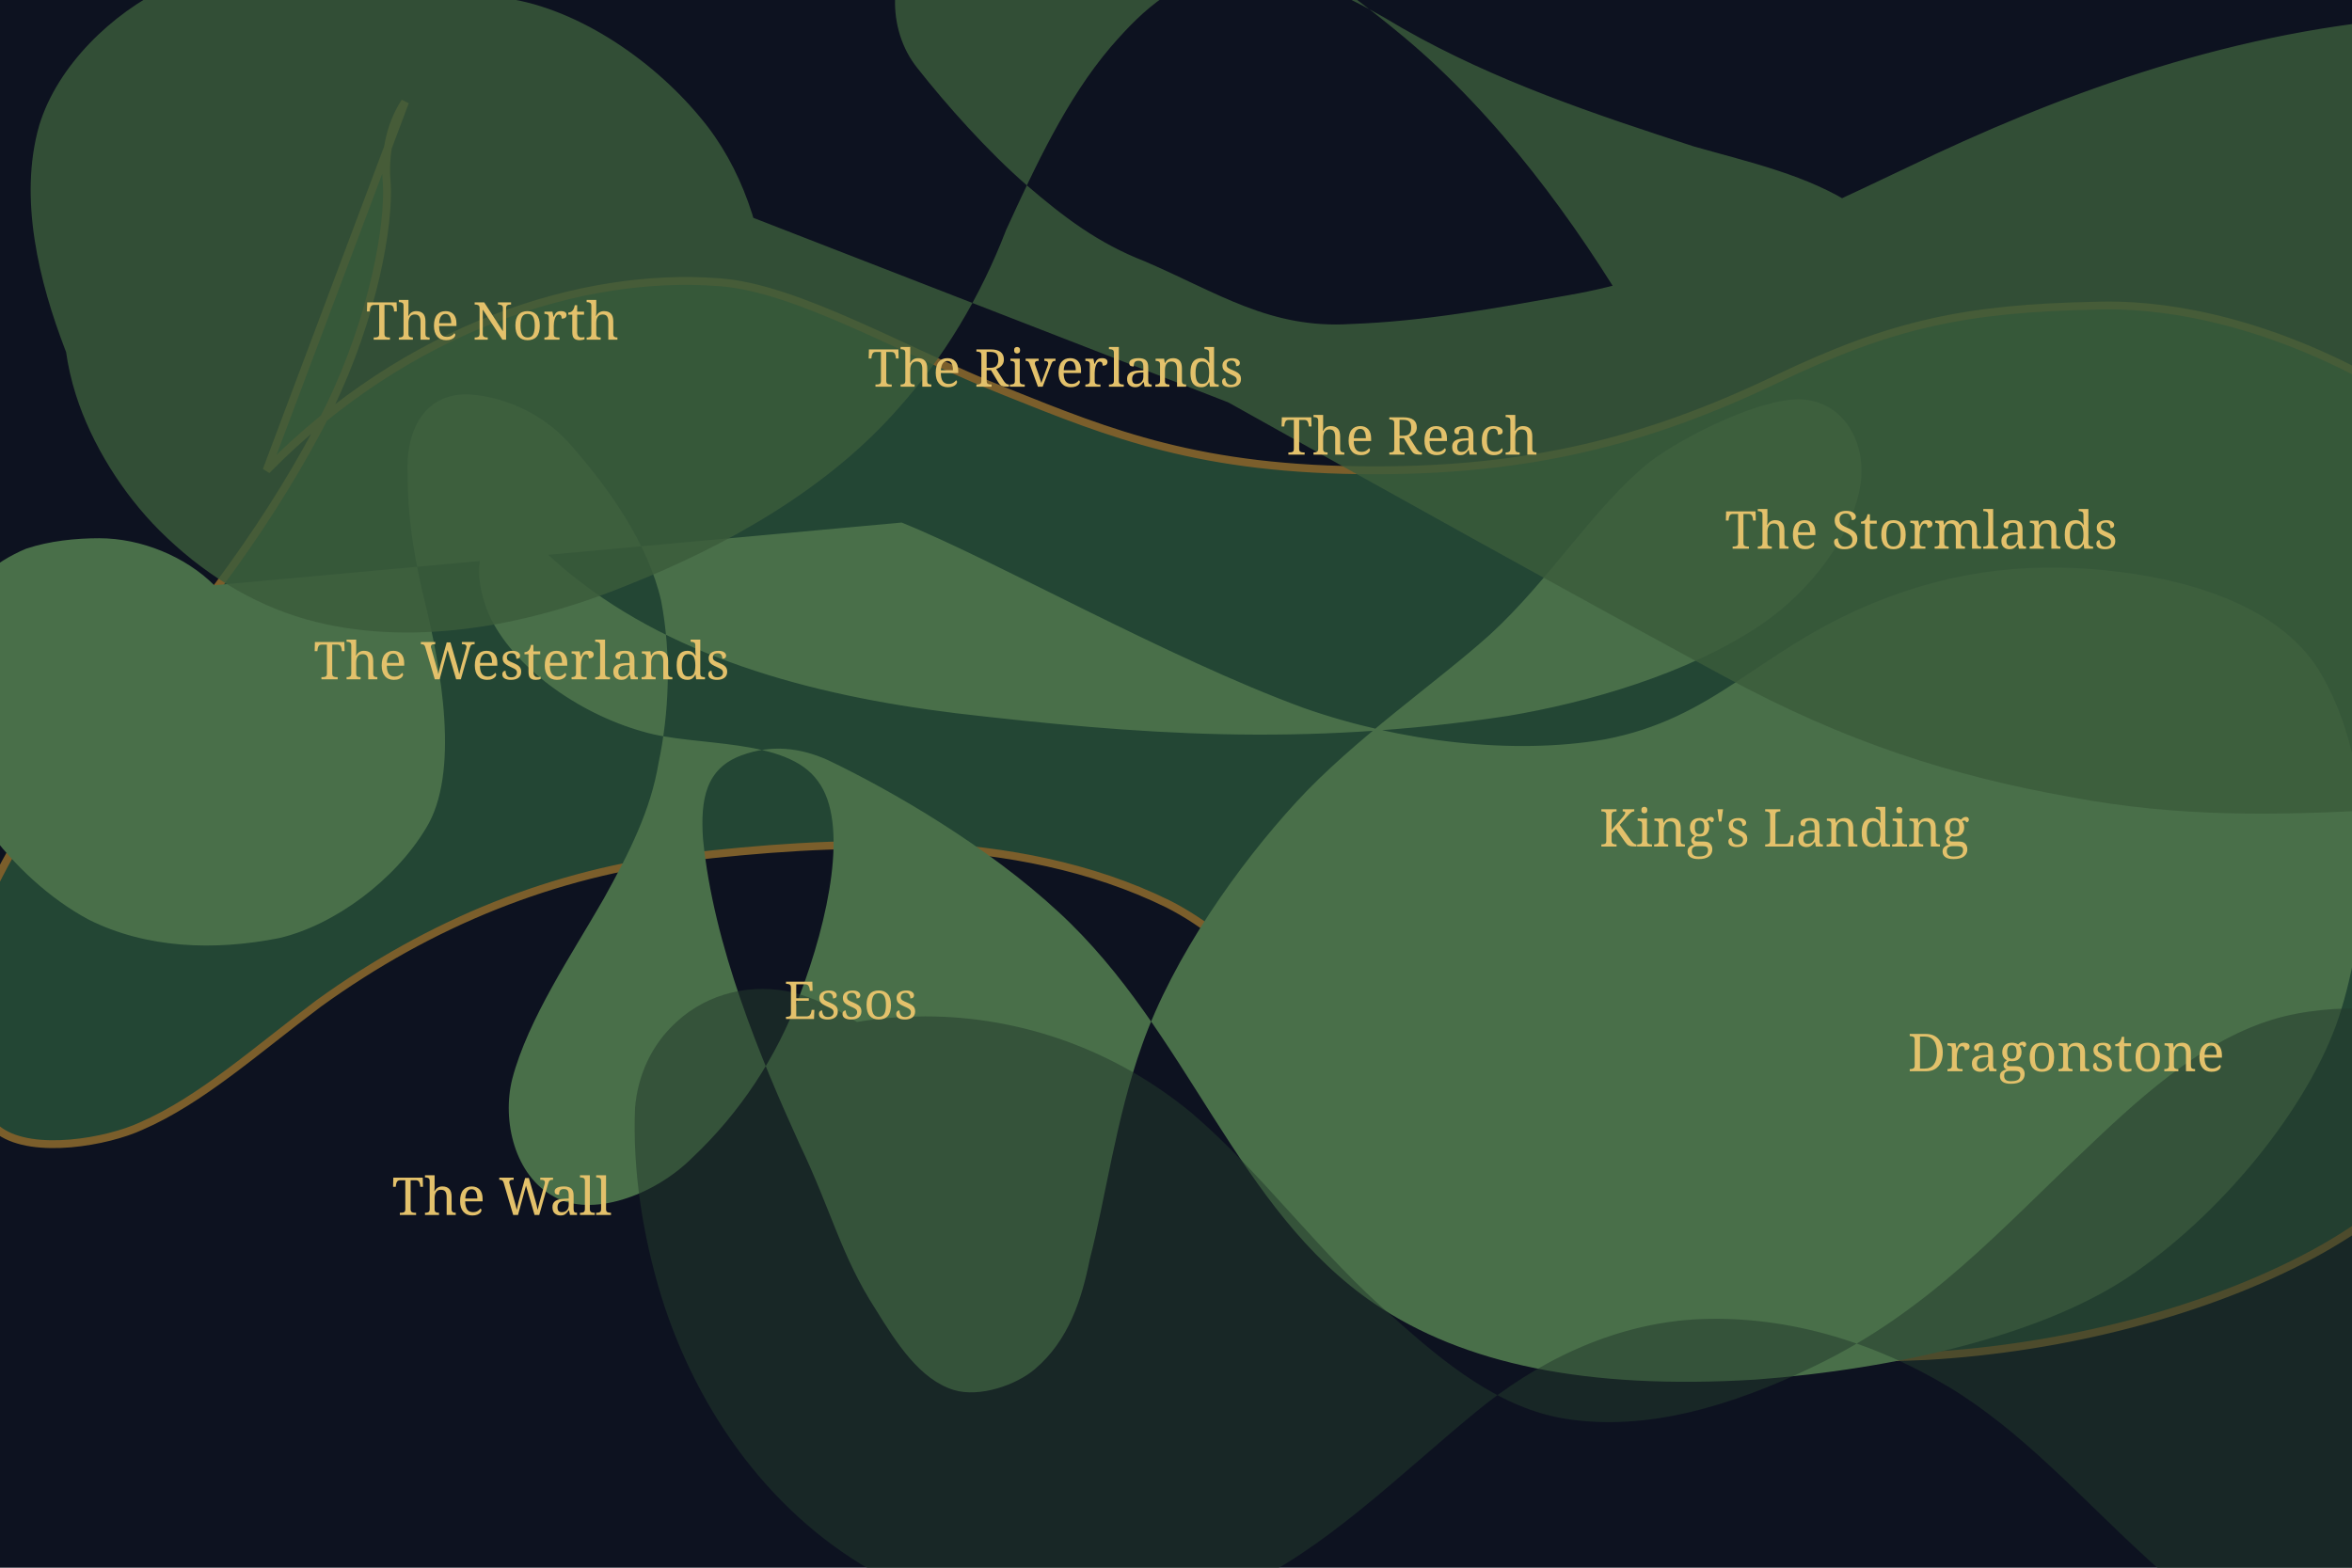
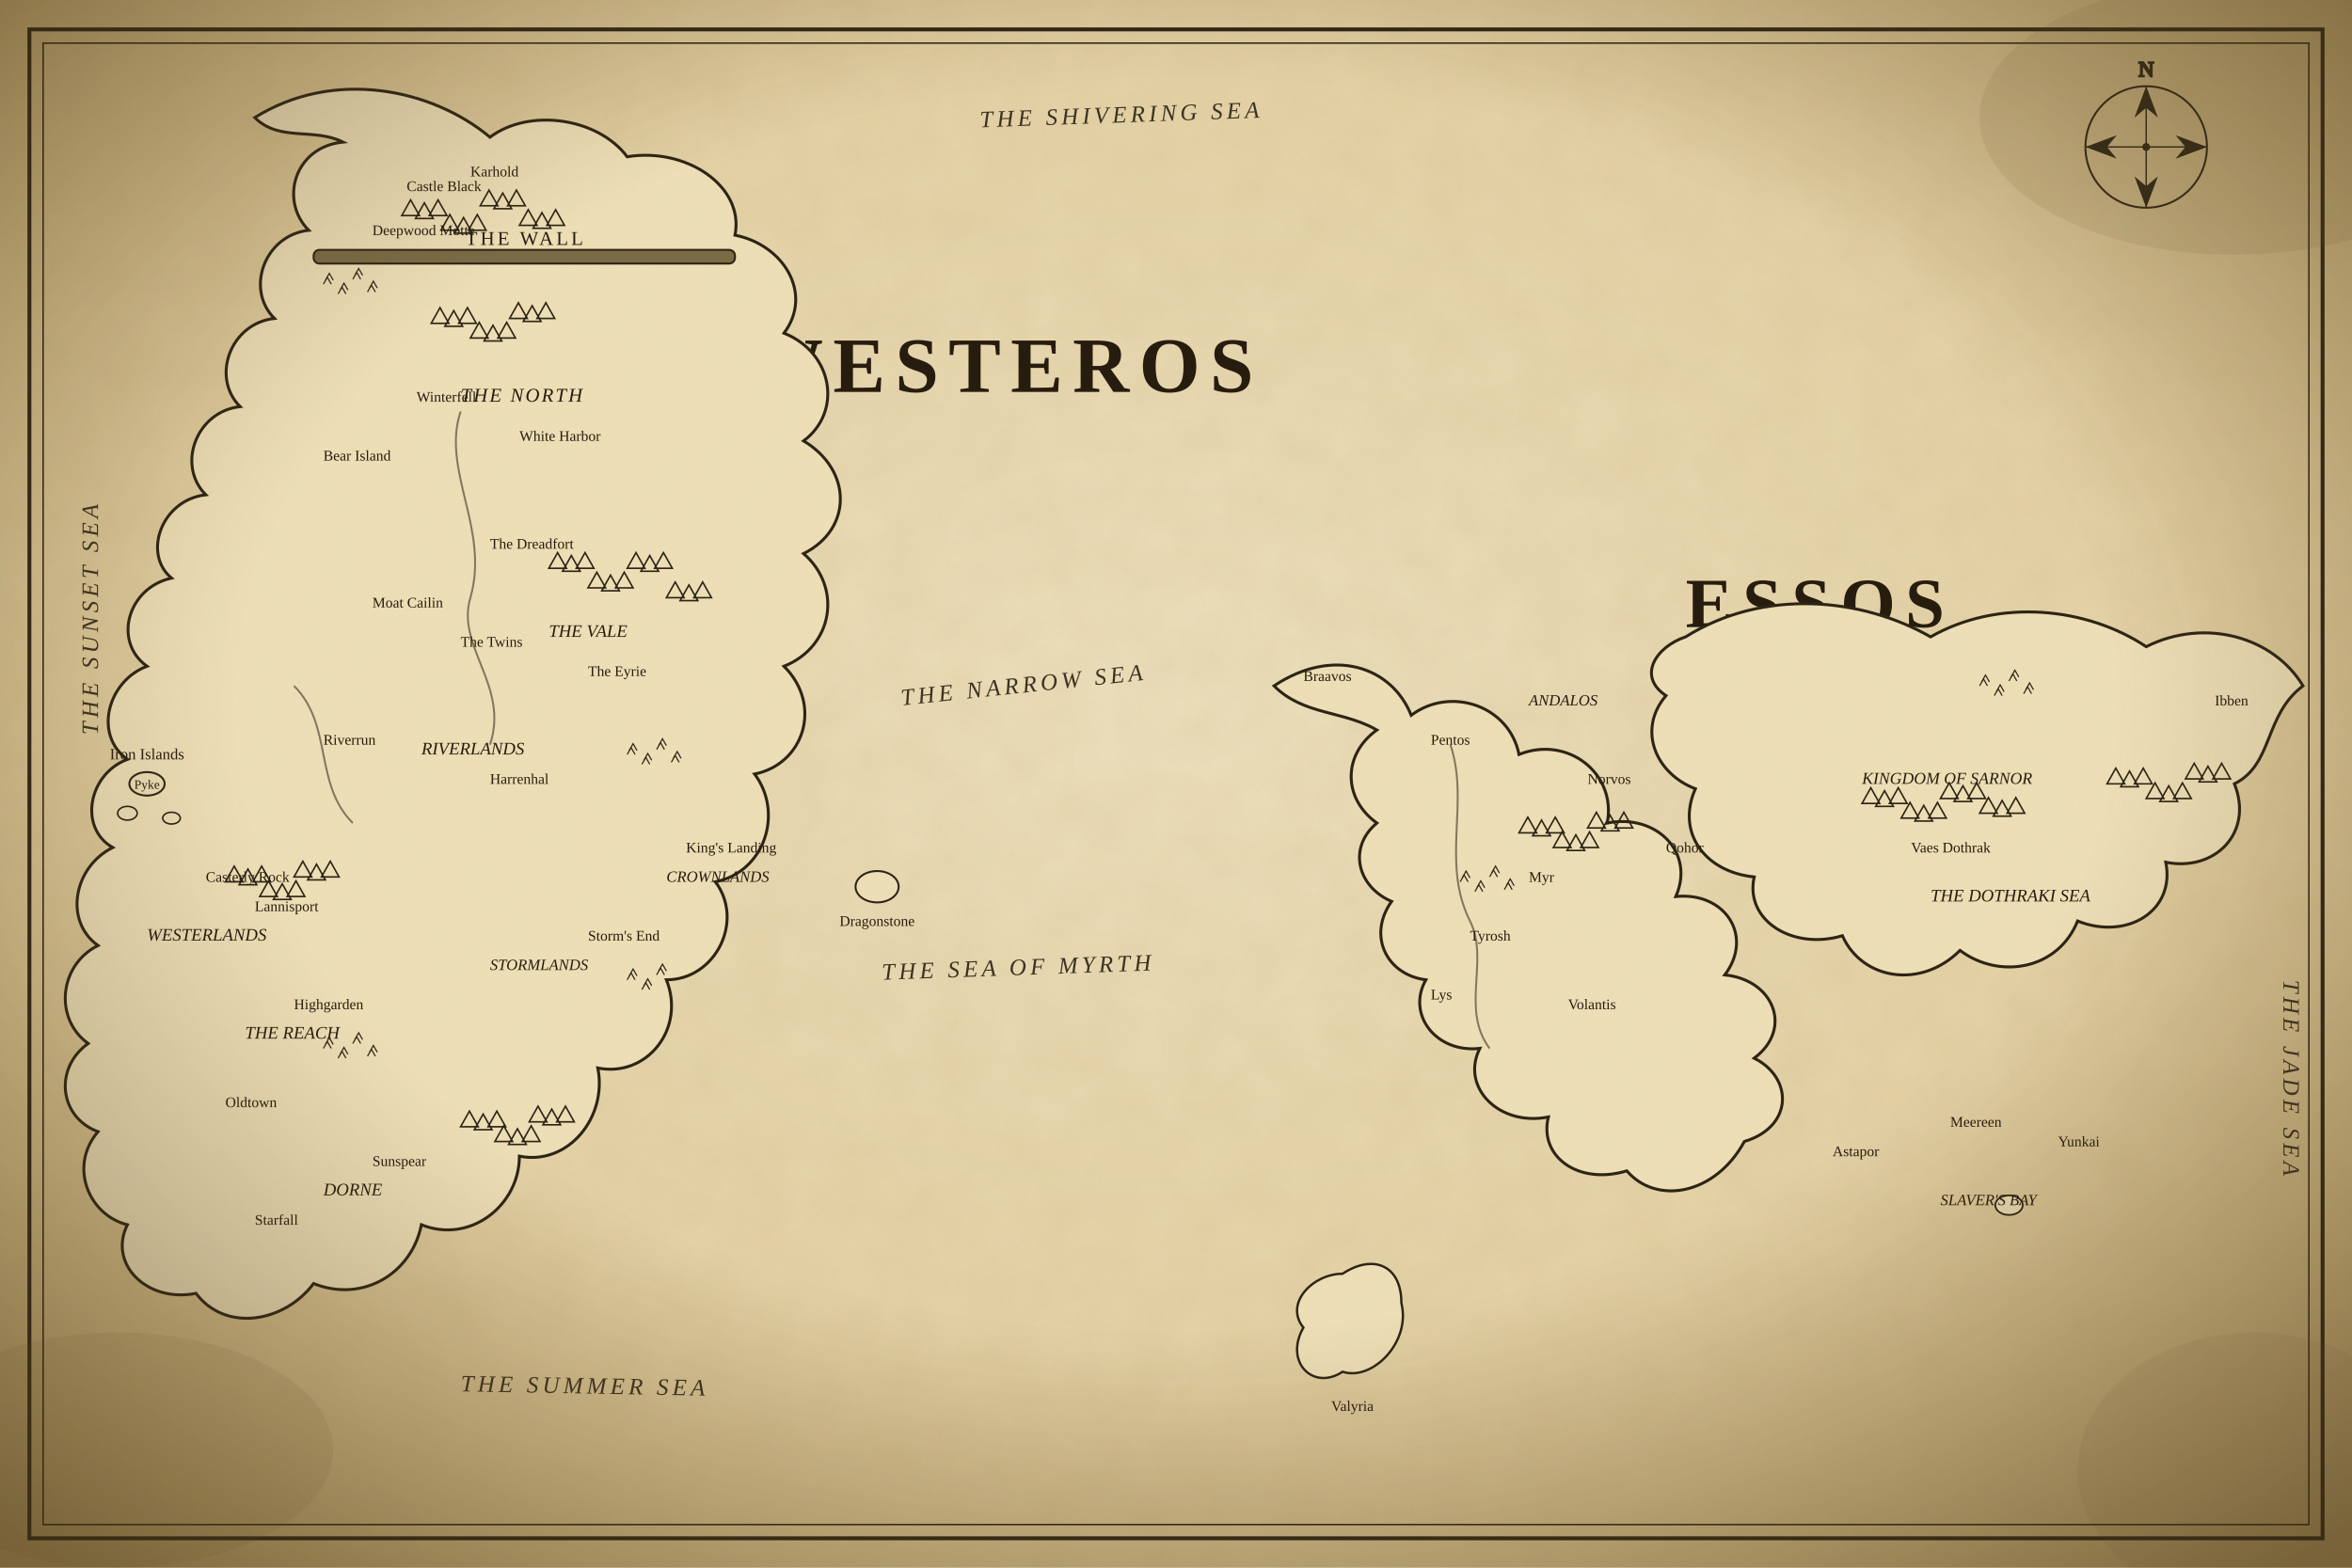
- <svg xmlns="http://www.w3.org/2000/svg" viewBox="0 0 900 600">
-   <rect width="900" height="600" fill="#0d1220" />
-   <path d="M102 180c54-55 121-76 173-72 30 2 72 27 110 42 40 16 74 30 141 30 59 0 104-11 154-35 44-21 72-27 122-28 29-1 72 7 120 37 36 23 89 71 96 112 5 30-6 65-30 108-26 47-64 85-103 106-41 22-95 36-148 39-44 2-96-1-136-24-72-40-97-120-154-149-59-29-131-24-184-18-51 6-98 25-141 56-24 18-45 37-68 47-13 6-41 11-54 2-14-10-22-33-16-58 9-36 34-75 60-103 31-34 61-74 82-116 17-35 23-70 22-86-1-10 1-22 7-31z" fill="#234634" stroke="#7b5e2b" stroke-width="3" />
-   <path d="M345 200c35 14 102 52 154 71 37 13 80 18 115 12 42-8 58-33 100-51 35-15 67-17 98-13 31 4 61 15 75 37 23 37 20 94 9 130-10 34-43 76-79 101-34 24-92 37-145 41-65 4-112-6-146-29-53-36-71-104-121-150-27-25-63-46-88-58-11-5-22-6-33-2-14 5-16 17-15 32 4 41 22 84 37 117 12 25 16 43 29 63 8 13 17 27 30 31 10 3 24-2 31-8 13-11 18-27 21-42 6-23 10-54 20-82 12-34 37-69 59-93 22-24 54-46 74-64 23-21 40-49 61-66 13-10 45-26 60-24 16 2 23 18 21 32-3 20-19 41-38 54-28 19-67 30-97 35-79 12-142 7-211-1-57-7-111-22-151-56-7-6-15-15-24-12-10 4-9 18-4 30 9 20 34 38 59 45 20 6 55 2 67 19 12 16 4 53-7 82-9 24-23 45-41 62-15 15-39 23-53 15-15-8-20-29-16-45 6-23 23-48 35-69 10-18 18-34 21-52 4-19 5-41 1-62-5-22-20-43-34-59-10-12-25-19-39-20-17-1-25 13-24 31 0 15 2 29 6 46 7 28 14 68 1 89-12 20-35 37-56 42-25 5-51 4-73-7-15-8-29-21-39-35-15-21-22-55-13-80 5-13 16-22 28-27 9-3 19-4 28-4 16 0 33 7 44 18z" fill="#496f49" />
-   <path d="M470 154c59 33 129 72 190 105 46 25 87 38 132 46 42 8 80 7 118 5 48-3 80-19 117-49 21-17 40-39 56-61 18-25 35-66 30-95-5-27-28-44-48-60-37-30-95-42-145-38-70 6-134 30-190 57-44 21-89 42-130 49-28 5-55 10-83 11-31 2-51-12-79-24-18-7-31-17-45-29-15-13-31-31-42-45-12-15-11-38 1-51 16-17 48-21 73-18 43 5 82 32 112 57 36 30 66 71 89 110 14 23 32 48 57 56 17 6 36 2 48-10 12-12 16-30 12-47-4-18-17-34-33-44-18-12-41-17-62-23-37-12-76-25-111-45-20-12-43-24-64-22-22 2-35 14-48 29-17 20-29 46-40 70-10 26-24 49-41 68-27 31-66 53-104 68-39 16-84 24-123 13-21-6-40-18-56-34-14-14-26-33-32-52-7-22-6-46 0-68 8-27 28-49 53-64 16-9 37-14 54-14 14 0 29 3 39 13 9 8 13 23 12 36-1 11-5 25-14 34-10 11-28 14-40 8-12-7-18-21-18-35 0-20 12-39 28-50 14-10 32-13 48-12 28 3 58 23 77 46 16 19 24 44 26 69 2 26-1 53-14 73-13 20-34 34-57 42-29 10-59 10-86 4-22-5-43-16-60-31-20-18-42-41-52-68-10-26-18-58-10-86 7-23 28-43 49-53 18-9 41-13 61-12 24 1 46 11 65 24 19 14 37 37 51 58z" fill="#3b5b3b" opacity="0.82" />
-   <path d="M270 420c21-22 52-31 84-31 37 0 73 13 102 37 27 23 50 55 77 78 20 18 41 35 66 39 31 5 64-5 95-20 44-21 72-53 105-84 23-22 47-43 75-50 25-6 54-3 76 8 35 18 64 49 76 86 5 16 8 33 7 50-2 30-16 59-37 80-16 15-37 25-58 28-45 7-86-16-118-46-24-22-46-47-74-64-30-18-64-28-98-26-31 2-60 16-84 36-28 23-58 53-90 67-44 20-95 18-137-5-41-22-70-62-84-107-7-23-11-48-10-72 1-12 6-24 16-33 12-11 29-15 45-11 22 6 43 24 58 43z" fill="#223a2c" opacity="0.52" />
-   <g fill="#e3c16b" font-family="Georgia, serif" font-size="20">
-     <text x="140" y="130">The North</text>
-     <text x="332" y="148">The Riverlands</text>
-     <text x="490" y="174">The Reach</text>
-     <text x="660" y="210">The Stormlands</text>
-     <text x="120" y="260">The Westerlands</text>
-     <text x="612" y="324">King's Landing</text>
-     <text x="730" y="410">Dragonstone</text>
-     <text x="150" y="465">The Wall</text>
-     <text x="300" y="390">Essos</text>
+ <svg xmlns="http://www.w3.org/2000/svg" viewBox="0 0 2400 1600" font-family="Georgia, 'Times New Roman', serif">
+   <defs>
+     <radialGradient id="paper" cx="50%" cy="45%" r="75%">
+       <stop offset="0%" stop-color="#efe2c0" />
+       <stop offset="55%" stop-color="#e6d4a8" />
+       <stop offset="100%" stop-color="#c9a968" />
+     </radialGradient>
+     <linearGradient id="ink" x1="0" y1="0" x2="1" y2="1">
+       <stop offset="0%" stop-color="#3a2f1c" />
+       <stop offset="100%" stop-color="#2a2213" />
+     </linearGradient>
+     <filter id="grain">
+       <feTurbulence type="fractalNoise" baseFrequency="0.85" numOctaves="3" stitchTiles="stitch" result="n" />
+       <feColorMatrix in="n" type="matrix" values="0 0 0 0 0.25  0 0 0 0 0.18  0 0 0 0 0.08  0 0 0 0.10 0" />
+     </filter>
+     <filter id="roughPaper">
+       <feTurbulence type="fractalNoise" baseFrequency="0.02" numOctaves="4" result="t" />
+       <feColorMatrix in="t" type="matrix" values="0 0 0 0 0.55  0 0 0 0 0.42  0 0 0 0 0.20  0 0 0 0.18 0" />
+     </filter>
+     <radialGradient id="vign" cx="50%" cy="45%" r="72%">
+       <stop offset="55%" stop-color="#5a4420" stop-opacity="0" />
+       <stop offset="100%" stop-color="#3a2a10" stop-opacity="0.55" />
+     </radialGradient>
+   </defs>
+   <rect x="0" y="0" width="2400" height="1600" fill="url(#paper)" />
+   <rect x="0" y="0" width="2400" height="1600" filter="url(#roughPaper)" />
+   <rect x="30" y="30" width="2340" height="1540" fill="none" stroke="#2a2213" stroke-width="4" />
+   <rect x="44" y="44" width="2312" height="1512" fill="none" stroke="#2a2213" stroke-width="1.5" />
+   <text x="760" y="400" font-size="80" letter-spacing="10" fill="#241a0c" font-weight="600">WESTEROS</text>
+   <text x="1720" y="640" font-size="72" letter-spacing="10" fill="#241a0c" font-weight="600">ESSOS</text>
+   <g transform="translate(2190,150)" stroke="#2a2213" fill="none" stroke-width="2">
+     <circle r="62" />
+     <circle r="4" fill="#2a2213" stroke="none" />
+     <path d="M0,-62 L0,62 M-62,0 L62,0" stroke-width="1.4" />
+     <path d="M0,-62 L12,-30 L0,-40 L-12,-30 Z" fill="#2a2213" stroke="none" />
+     <path d="M0,62 L12,30 L0,40 L-12,30 Z" fill="#2a2213" stroke="none" />
+     <path d="M-62,0 L-30,12 L-40,0 L-30,-12 Z" fill="#2a2213" stroke="none" />
+     <path d="M62,0 L30,12 L40,0 L30,-12 Z" fill="#2a2213" stroke="none" />
+     <text x="0" y="-72" text-anchor="middle" font-size="22" fill="#2a2213" letter-spacing="2">N</text>
  </g>
+   <defs>
+     <g id="mtn">
+       <path d="M0,0 l9,-16 l9,16 Z M14,3 l9,-16 l9,16 Z M28,0 l9,-16 l9,16 Z" fill="none" stroke="#2a2213" stroke-width="1.6" />
+     </g>
+     <g id="tree">
+       <path d="M0,0 l4,-7 l4,7 M2,-4 l4,-7 l4,7" fill="none" stroke="#2a2213" stroke-width="1.2" />
+     </g>
+   </defs>
+   <path fill="#efe0b8" stroke="#2a2213" stroke-width="3" d="   M 260,120   C 340,70 440,90 500,140   C 540,110 610,120 640,160   C 700,150 760,190 750,240   C 800,250 830,300 800,340   C 850,360 860,420 820,450   C 870,480 870,540 820,565   C 860,600 850,660 800,680   C 840,720 820,780 770,790   C 800,830 780,890 730,900   C 760,940 730,1000 680,1000   C 700,1050 660,1100 610,1090   C 620,1140 580,1190 530,1180   C 530,1230 480,1270 430,1250   C 420,1300 370,1330 320,1310   C 290,1350 230,1360 200,1320   C 150,1330 110,1290 130,1250   C 90,1240 70,1190 100,1155   C 60,1140 55,1090 90,1065   C 55,1040 60,985 100,965   C 65,940 75,885 115,865   C 80,845 90,790 130,775   C 95,750 110,695 150,680   C 115,655 130,600 175,590   C 145,565 165,510 210,505   C 180,475 200,420 245,415   C 215,385 235,330 280,325   C 250,295 270,240 315,235   C 285,205 300,150 350,145   C 320,130 285,145 260,120 Z" />
+   <g>
+     <use href="#mtn" x="410" y="220" />
+     <use href="#mtn" x="450" y="235" />
+     <use href="#mtn" x="490" y="210" />
+     <use href="#mtn" x="530" y="230" />
+     <use href="#mtn" x="440" y="330" />
+     <use href="#mtn" x="480" y="345" />
+     <use href="#mtn" x="520" y="325" />
+     <use href="#mtn" x="560" y="580" />
+     <use href="#mtn" x="600" y="600" />
+     <use href="#mtn" x="640" y="580" />
+     <use href="#mtn" x="680" y="610" />
+     <use href="#mtn" x="230" y="900" />
+     <use href="#mtn" x="265" y="915" />
+     <use href="#mtn" x="300" y="895" />
+     <use href="#mtn" x="470" y="1150" />
+     <use href="#mtn" x="505" y="1165" />
+     <use href="#mtn" x="540" y="1145" />
+   </g>
+   <g>
+     <use href="#tree" x="330" y="290" />
+     <use href="#tree" x="345" y="300" />
+     <use href="#tree" x="360" y="285" />
+     <use href="#tree" x="375" y="298" />
+     <use href="#tree" x="640" y="770" />
+     <use href="#tree" x="655" y="780" />
+     <use href="#tree" x="670" y="765" />
+     <use href="#tree" x="685" y="778" />
+     <use href="#tree" x="330" y="1070" />
+     <use href="#tree" x="345" y="1080" />
+     <use href="#tree" x="360" y="1065" />
+     <use href="#tree" x="375" y="1078" />
+     <use href="#tree" x="640" y="1000" />
+     <use href="#tree" x="655" y="1010" />
+     <use href="#tree" x="670" y="995" />
+   </g>
+   <rect x="320" y="255" width="430" height="14" rx="6" fill="#7a6a45" stroke="#2a2213" stroke-width="2" />
+   <text x="535" y="250" text-anchor="middle" font-size="20" letter-spacing="3" fill="#241a0c">THE WALL</text>
+   <path d="M470,420 C450,480 500,540 480,610 C465,660 520,700 500,760" fill="none" stroke="#2a2213" stroke-width="2" opacity="0.55" />
+   <path d="M300,700 C340,740 320,800 360,840" fill="none" stroke="#2a2213" stroke-width="2" opacity="0.55" />
+   <g>
+     <ellipse cx="150" cy="800" rx="18" ry="12" fill="#efe0b8" stroke="#2a2213" stroke-width="2" />
+     <ellipse cx="130" cy="830" rx="10" ry="7" fill="#efe0b8" stroke="#2a2213" stroke-width="1.6" />
+     <ellipse cx="175" cy="835" rx="9" ry="6" fill="#efe0b8" stroke="#2a2213" stroke-width="1.6" />
+     <text x="150" y="775" text-anchor="middle" font-size="16" fill="#241a0c">Iron Islands</text>
+     <text x="150" y="805" text-anchor="middle" font-size="13" fill="#241a0c">Pyke</text>
+   </g>
+   <ellipse cx="895" cy="905" rx="22" ry="16" fill="#efe0b8" stroke="#2a2213" stroke-width="2" />
+   <text x="895" y="945" text-anchor="middle" font-size="15" fill="#241a0c">Dragonstone</text>
+   <g font-size="15" fill="#241a0c">
+     <text x="415" y="195">Castle Black</text>
+     <text x="480" y="180">Karhold</text>
+     <text x="380" y="240">Deepwood Motte</text>
+     <text x="470" y="410" font-style="italic" font-size="20" letter-spacing="2">THE NORTH</text>
+     <text x="425" y="410">Winterfell</text>
+     <text x="530" y="450">White Harbor</text>
+     <text x="330" y="470">Bear Island</text>
+     <text x="500" y="560">The Dreadfort</text>
+     <text x="380" y="620">Moat Cailin</text>
+     <text x="470" y="660">The Twins</text>
+     <text x="560" y="650" font-style="italic" font-size="18">THE VALE</text>
+     <text x="600" y="690">The Eyrie</text>
+     <text x="330" y="760">Riverrun</text>
+     <text x="430" y="770" font-style="italic" font-size="18">RIVERLANDS</text>
+     <text x="500" y="800">Harrenhal</text>
+     <text x="210" y="900">Casterly Rock</text>
+     <text x="260" y="930">Lannisport</text>
+     <text x="150" y="960" font-style="italic" font-size="18">WESTERLANDS</text>
+     <text x="700" y="870">King's Landing</text>
+     <text x="680" y="900" font-style="italic" font-size="16">CROWNLANDS</text>
+     <text x="600" y="960">Storm's End</text>
+     <text x="500" y="990" font-style="italic" font-size="16">STORMLANDS</text>
+     <text x="300" y="1030">Highgarden</text>
+     <text x="250" y="1060" font-style="italic" font-size="18">THE REACH</text>
+     <text x="230" y="1130">Oldtown</text>
+     <text x="380" y="1190">Sunspear</text>
+     <text x="330" y="1220" font-style="italic" font-size="18">DORNE</text>
+     <text x="260" y="1250">Starfall</text>
+   </g>
+   <path fill="#efe0b8" stroke="#2a2213" stroke-width="3" d="   M 1300,700   C 1360,660 1420,680 1440,730   C 1480,700 1540,720 1550,770   C 1600,750 1650,790 1640,840   C 1690,830 1730,870 1710,915   C 1760,910 1790,955 1760,995   C 1810,1000 1830,1050 1790,1080   C 1830,1100 1830,1150 1780,1165   C 1750,1220 1690,1230 1660,1195   C 1610,1210 1570,1180 1580,1140   C 1530,1150 1490,1110 1510,1070   C 1465,1075 1435,1035 1455,1000   C 1415,995 1395,955 1420,920   C 1385,905 1375,865 1405,840   C 1370,815 1370,770 1405,745   C 1370,725 1330,730 1300,700 Z" />
+   <path fill="#efe0b8" stroke="#2a2213" stroke-width="3" d="   M 1720,650   C 1800,600 1900,610 1970,650   C 2040,610 2130,620 2190,660   C 2250,630 2320,650 2350,700   C 2310,730 2320,780 2280,800   C 2300,850 2260,890 2210,880   C 2220,930 2170,960 2120,940   C 2100,990 2040,1000 2000,970   C 1960,1010 1900,1000 1880,955   C 1830,970 1780,940 1790,895   C 1740,890 1710,850 1730,805   C 1690,790 1670,745 1700,710   C 1670,690 1690,660 1720,650 Z" />
+   <g>
+     <use href="#mtn" x="1900" y="820" />
+     <use href="#mtn" x="1940" y="835" />
+     <use href="#mtn" x="1980" y="815" />
+     <use href="#mtn" x="2020" y="830" />
+     <use href="#mtn" x="2150" y="800" />
+     <use href="#mtn" x="2190" y="815" />
+     <use href="#mtn" x="2230" y="795" />
+     <use href="#mtn" x="1550" y="850" />
+     <use href="#mtn" x="1585" y="865" />
+     <use href="#mtn" x="1620" y="845" />
+   </g>
+   <g>
+     <use href="#tree" x="1490" y="900" />
+     <use href="#tree" x="1505" y="910" />
+     <use href="#tree" x="1520" y="895" />
+     <use href="#tree" x="1535" y="908" />
+     <use href="#tree" x="2020" y="700" />
+     <use href="#tree" x="2035" y="710" />
+     <use href="#tree" x="2050" y="695" />
+     <use href="#tree" x="2065" y="708" />
+   </g>
+   <path d="M1480,760 C1500,820 1470,880 1500,940 C1520,980 1490,1030 1520,1070" fill="none" stroke="#2a2213" stroke-width="2" opacity="0.55" />
+   <path fill="#efe0b8" stroke="#2a2213" stroke-width="2.4" d="M1370,1300 C1400,1280 1430,1290 1430,1330 C1440,1370 1400,1410 1370,1400 C1340,1420 1310,1390 1330,1355 C1310,1330 1340,1300 1370,1300 Z" />
+   <text x="1380" y="1440" text-anchor="middle" font-size="15" fill="#241a0c">Valyria</text>
+   <ellipse cx="2050" cy="1230" rx="14" ry="10" fill="#efe0b8" stroke="#2a2213" stroke-width="1.8" />
+   <g font-size="15" fill="#241a0c">
+     <text x="1330" y="695">Braavos</text>
+     <text x="1460" y="760">Pentos</text>
+     <text x="1560" y="720" font-style="italic" font-size="16">ANDALOS</text>
+     <text x="1620" y="800">Norvos</text>
+     <text x="1700" y="870">Qohor</text>
+     <text x="1560" y="900">Myr</text>
+     <text x="1500" y="960">Tyrosh</text>
+     <text x="1460" y="1020">Lys</text>
+     <text x="1600" y="1030">Volantis</text>
+     <text x="1900" y="800" font-style="italic" font-size="17">KINGDOM OF SARNOR</text>
+     <text x="1950" y="870">Vaes Dothrak</text>
+     <text x="1970" y="920" font-style="italic" font-size="18">THE DOTHRAKI SEA</text>
+     <text x="1990" y="1150">Meereen</text>
+     <text x="1870" y="1180">Astapor</text>
+     <text x="2100" y="1170">Yunkai</text>
+     <text x="1980" y="1230" font-style="italic" font-size="16">SLAVER'S BAY</text>
+     <text x="2260" y="720">Ibben</text>
+   </g>
+   <g font-size="24" fill="#3a3020" font-style="italic" letter-spacing="4">
+     <text x="1000" y="130" transform="rotate(-2 1000 130)">THE SHIVERING SEA</text>
+     <text x="920" y="720" transform="rotate(-6 920 720)">THE NARROW SEA</text>
+     <text x="470" y="1420" transform="rotate(1 470 1420)">THE SUMMER SEA</text>
+     <text x="100" y="750" transform="rotate(-90 100 750)">THE SUNSET SEA</text>
+     <text x="2330" y="1000" transform="rotate(90 2330 1000)">THE JADE SEA</text>
+     <text x="900" y="1000" transform="rotate(-2 900 1000)">THE SEA OF MYRTH</text>
+   </g>
+   <rect x="0" y="0" width="2400" height="1600" fill="url(#vign)" />
+   <rect x="0" y="0" width="2400" height="1600" filter="url(#grain)" opacity="0.5" />
+   <ellipse cx="120" cy="1480" rx="220" ry="120" fill="#5a4420" opacity="0.10" />
+   <ellipse cx="2280" cy="120" rx="260" ry="140" fill="#5a4420" opacity="0.10" />
+   <ellipse cx="2300" cy="1500" rx="180" ry="140" fill="#5a4420" opacity="0.08" />
</svg>
